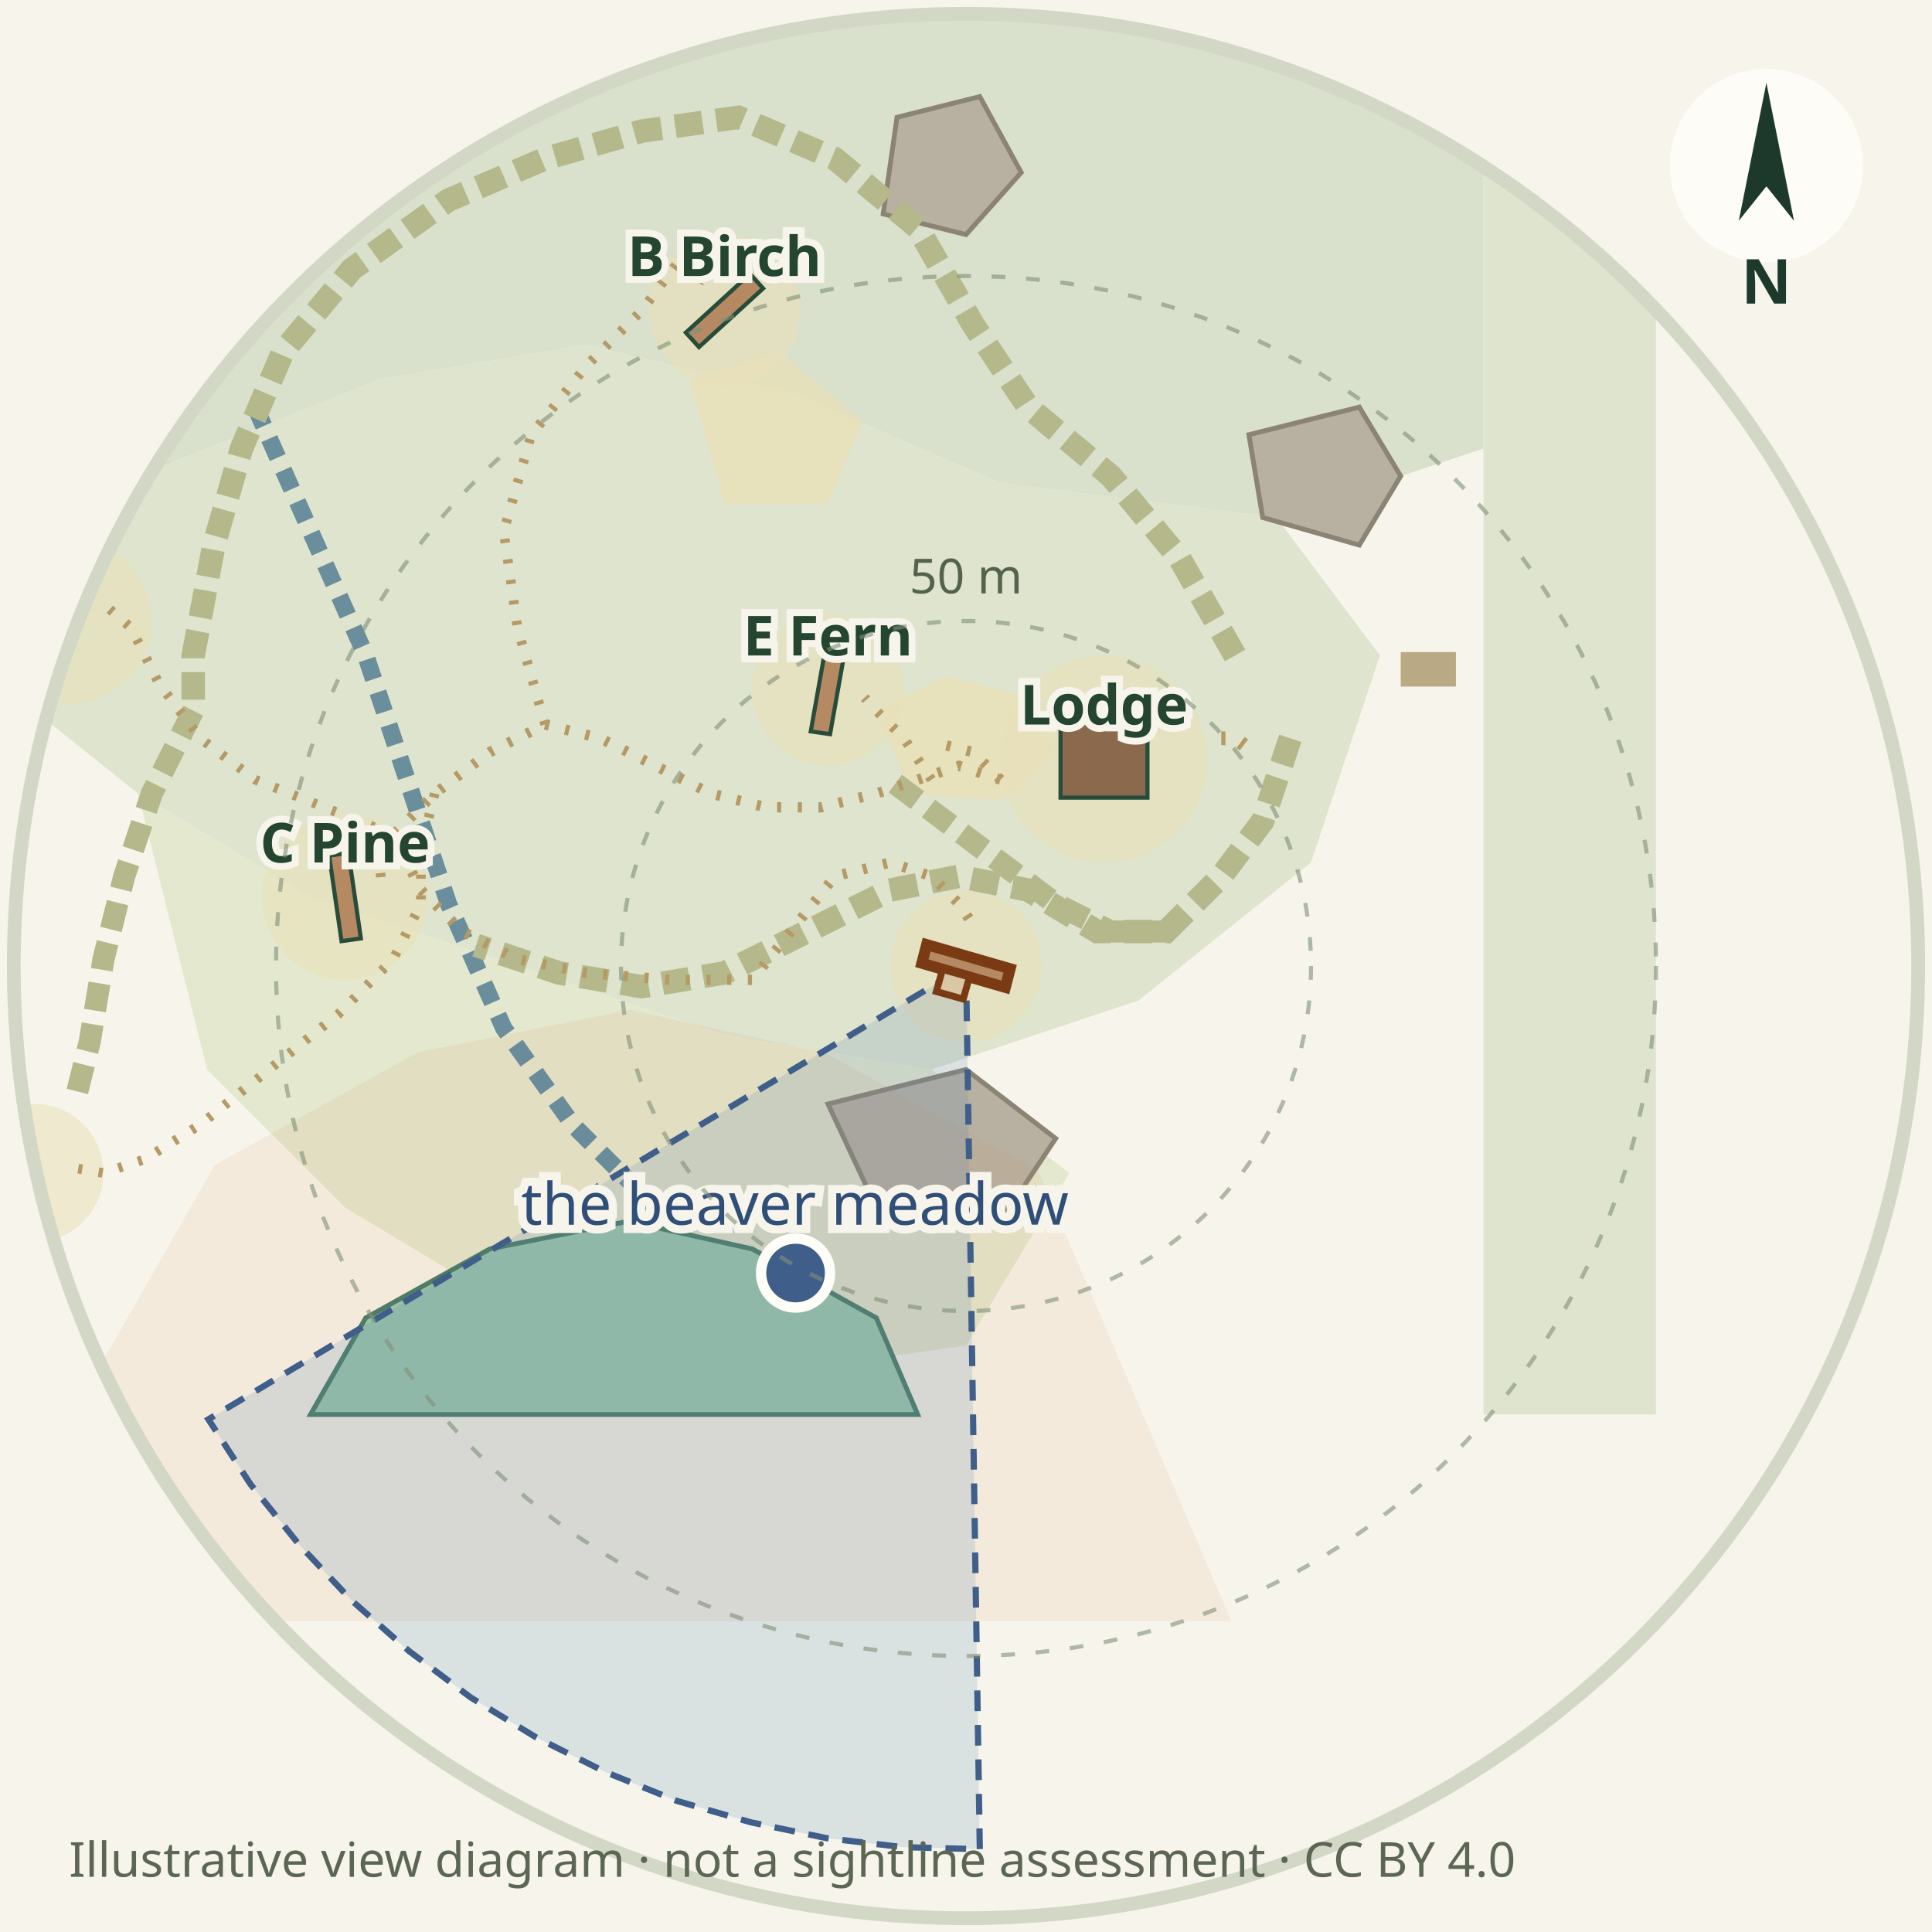
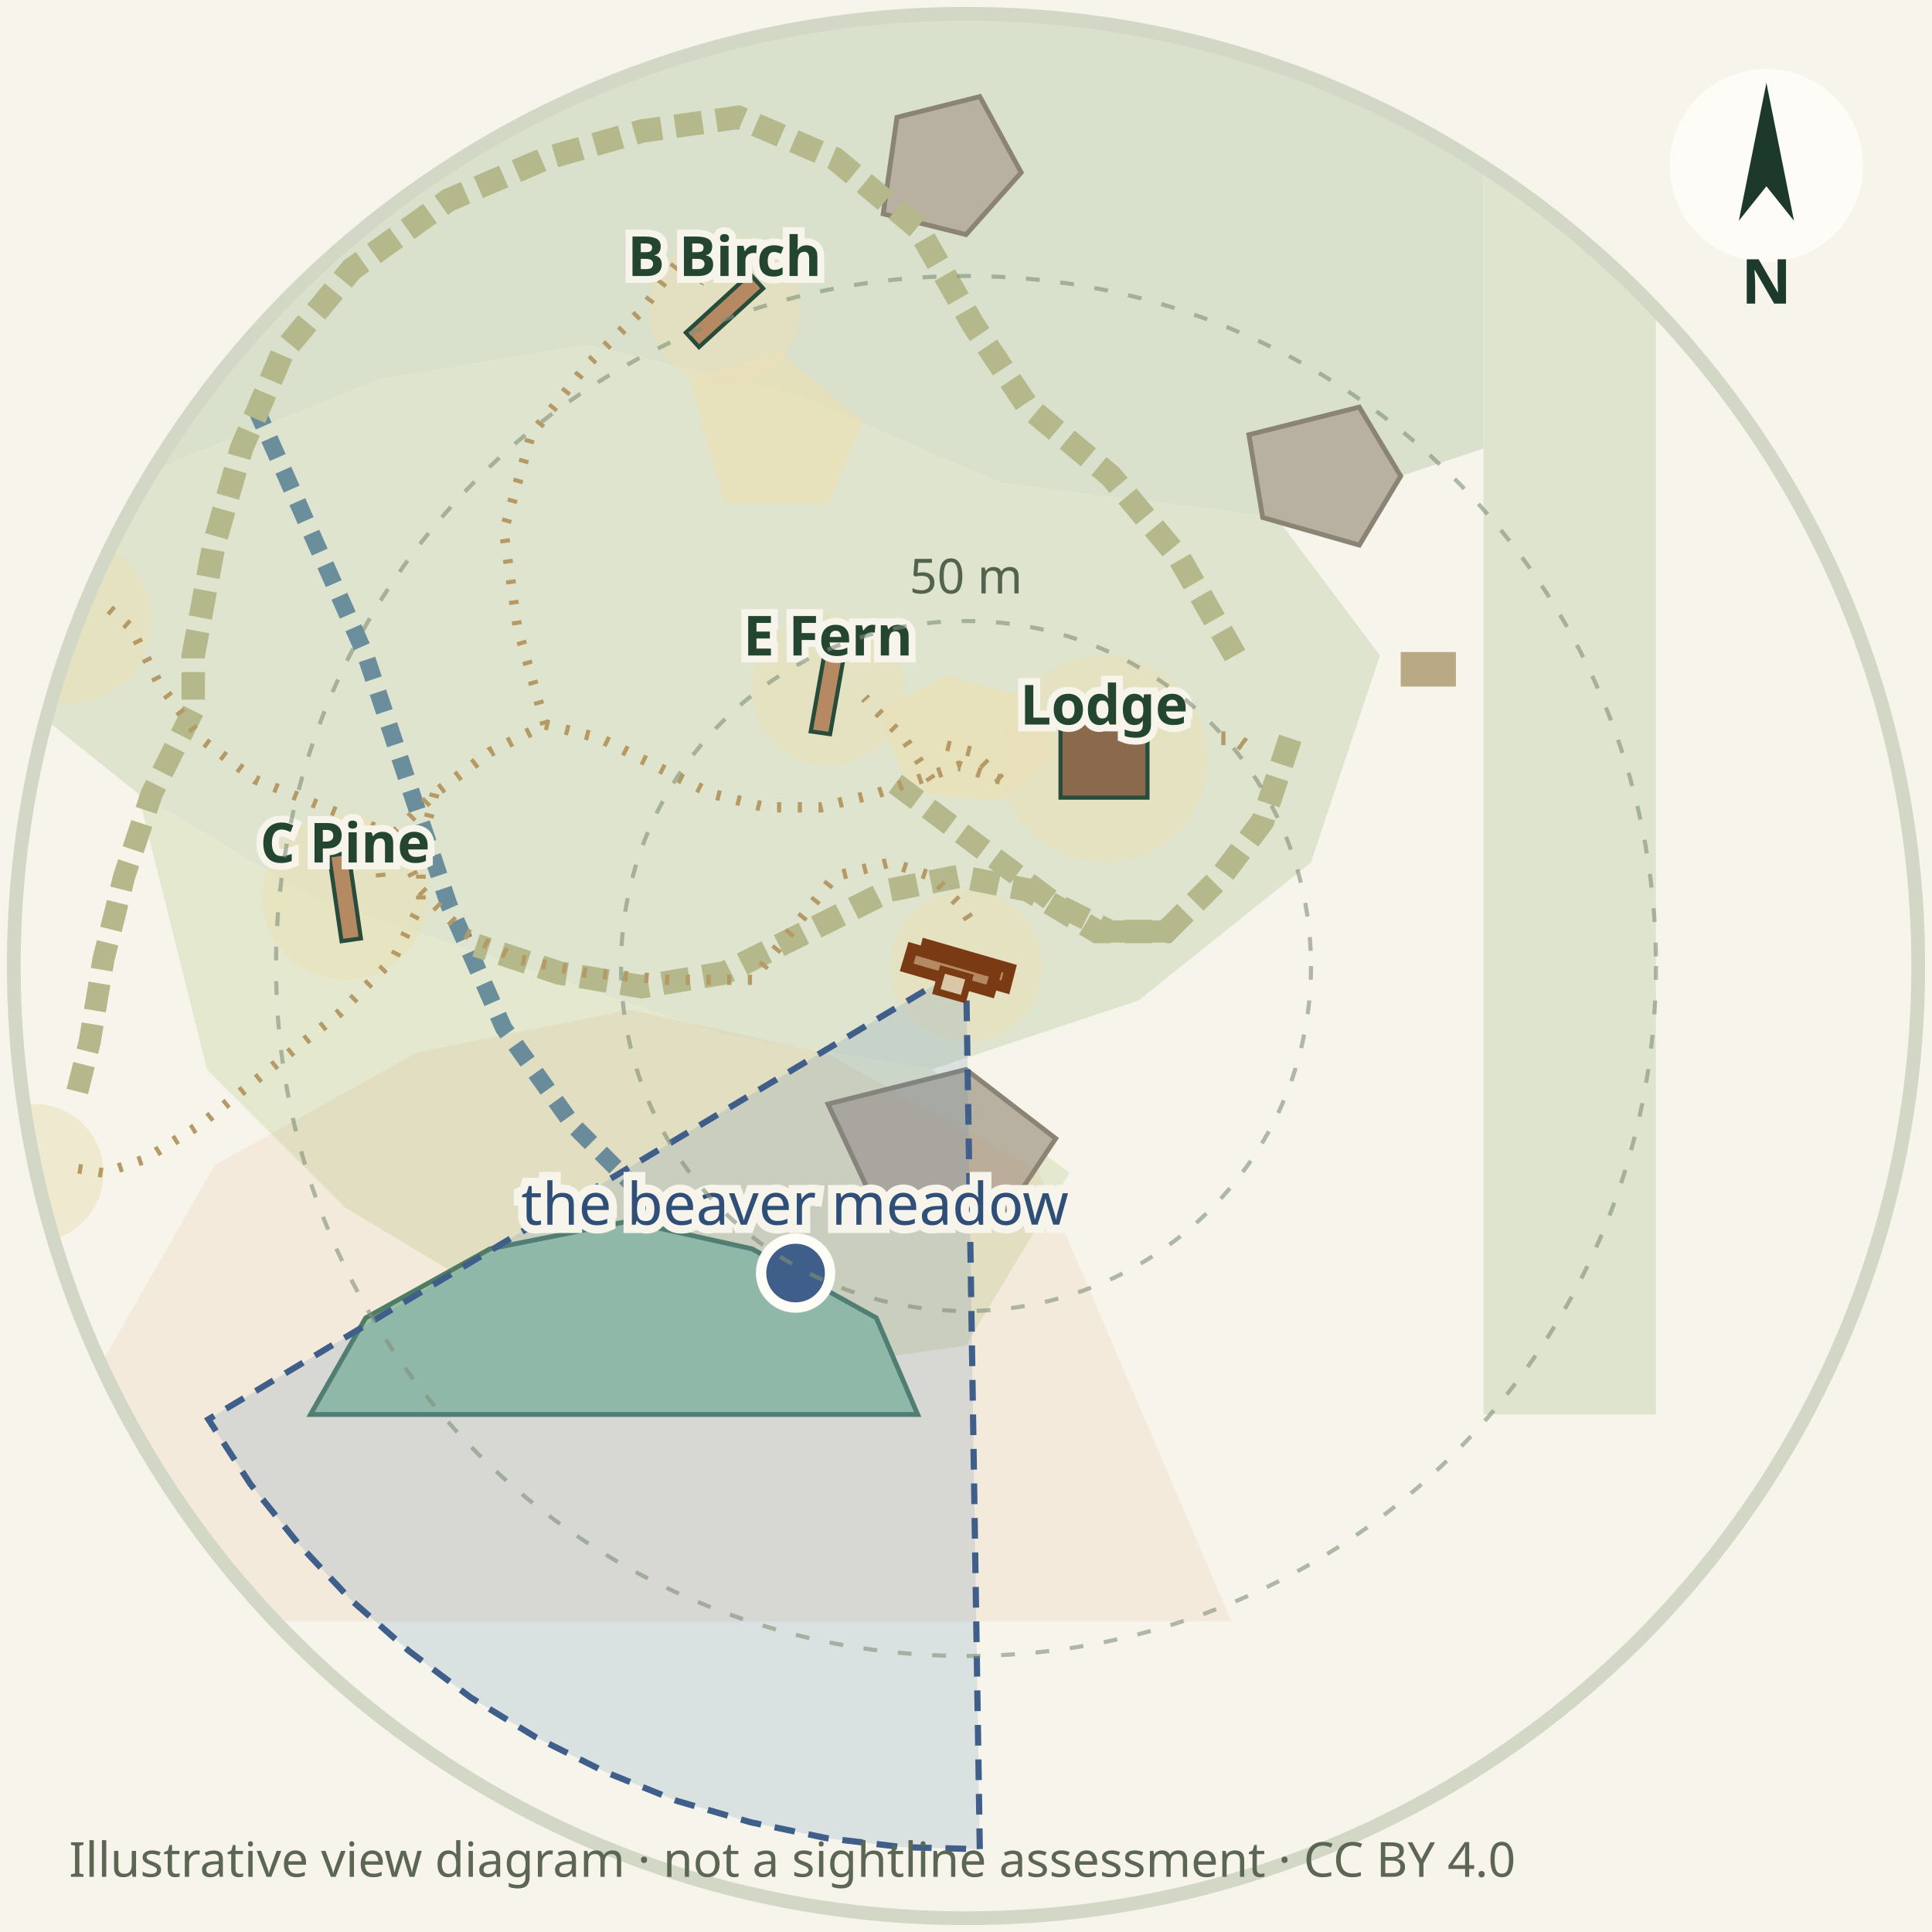
<svg xmlns="http://www.w3.org/2000/svg" viewBox="0 0 280 280" role="img" aria-labelledby="view-d-t view-d-d">
  <defs>
    <clipPath id="view-d-clip">
      <circle cx="140" cy="140" r="138" />
    </clipPath>
  </defs>
  <rect width="280" height="280" fill="#f7f5eb" />
  <g clip-path="url(#view-d-clip)">
    <path d="M-25 -5L215 -5L215 65L185 75L145 70L115 57L85 50L55 55L25 67L-5 75L-25 55Z" fill="#cfd9c0" fill-opacity="0.75" />
    <path d="M-25 55L25 67L55 55L85 50L115 57L145 70L185 75L200 95L190 125L165 145L135 155L105 150L75 140L45 130L20 115L-5 95Z" fill="#d7dfc4" fill-opacity="0.75" />
    <path d="M20 115L45 130L75 140L105 150L135 155L155 170L140 195L105 200L75 190L50 175L30 155Z" fill="#dde4c4" fill-opacity="0.75" />
    <path d="M-68 69L-60 79L-51 89L-47 101L-53 113L-63 123L-68 135L-61 147L-50 157L-45 169L-51 181L-60 191L-62 200L-55 205L-35 205L-30 155L-35 105L-40 75L-45 55L-57 49L-66 57Z" fill="#d7dfc4" fill-opacity="0.75" />
    <path d="M215 -5L240 -5L240 205L215 205Z" fill="#d7dfc4" fill-opacity="0.75" />
    <path d="M127 103L137 98L149 101L153 109L145 116L132 115Z" fill="#e8dfb8" fill-opacity="0.8" />
    <path d="M100 55L113 51L125 61L120 73L105 73Z" fill="#e8dfb8" fill-opacity="0.8" />
    <circle cx="10" cy="90" r="12" fill="#e8dfb8" fill-opacity="0.55" />
    <circle cx="105" cy="45" r="11" fill="#e8dfb8" fill-opacity="0.55" />
    <circle cx="50" cy="130" r="12" fill="#e8dfb8" fill-opacity="0.55" />
    <circle cx="140" cy="140" r="11" fill="#e8dfb8" fill-opacity="0.55" />
    <circle cx="120" cy="100" r="11" fill="#e8dfb8" fill-opacity="0.55" />
    <circle cx="5" cy="170" r="10" fill="#e8dfb8" fill-opacity="0.55" />
    <circle cx="160" cy="110" r="15" fill="#e8dfb8" fill-opacity="0.55" />
    <path d="M-15 30L5 23L23 31L17 43L-3 45L-17 39Z" fill="#b8b1a2" stroke="#8b8475" stroke-width="0.7" />
    <path d="M181 63L197 59L203 69L197 79L183 75Z" fill="#b8b1a2" stroke="#8b8475" stroke-width="0.7" />
    <path d="M120 160L140 155L153 165L145 177L127 175Z" fill="#b8b1a2" stroke="#8b8475" stroke-width="0.7" />
    <path d="M-43 115L-31 111L-25 121L-31 131L-41 127Z" fill="#b8b1a2" stroke="#8b8475" stroke-width="0.7" />
    <path d="M130 17L142 14L148 25L140 34L128 31Z" fill="#b8b1a2" stroke="#8b8475" stroke-width="0.7" />
    <path d="M-39 -5L-47 7L-54 15L-57 27L-51 37L-57 49L-66 57L-68 69L-60 79L-51 89L-47 101L-53 113L-63 123L-68 135L-61 147L-50 157L-45 169L-51 181L-60 191L-62 200L-55 205" fill="none" stroke="#c98b58" stroke-width="60" stroke-opacity="0.1" />
    <path d="M45 205L53 191L71 181L91 177L109 181L127 191L133 205Z" fill="none" stroke="#c98b58" stroke-width="60" stroke-opacity="0.1" />
    <path d="M37 59L45 77L53 95L59 113L65 131L73 149L83 163L95 175" fill="none" stroke="#4d7890" stroke-width="2.5" stroke-dasharray="3 2" stroke-opacity="0.8" />
    <path d="M17 55L5 67L-7 81L-17 95L-25 109L-31 121L-41 125L-49 127" fill="none" stroke="#4d7890" stroke-width="2" stroke-dasharray="3 2" stroke-opacity="0.8" />
    <path d="M-39 -5L-47 7L-54 15L-57 27L-51 37L-57 49L-66 57L-68 69L-60 79L-51 89L-47 101L-53 113L-63 123L-68 135L-61 147L-50 157L-45 169L-51 181L-60 191L-62 200L-55 205L-115 205L-115 -5Z" fill="#8ebdcc" />
    <path d="M45 205L53 191L71 181L91 177L109 181L127 191L133 205Z" fill="#9cc3a7" stroke="#4f7d64" stroke-width="0.7" />
    <path d="M211 97L203 97" fill="none" stroke="#b9a984" stroke-width="5" stroke-dasharray="" />
    <path d="M179 95L171 81L161 69L149 59L141 47L133 33L121 23L107 17L93 19L79 23L65 29L51 39L41 51L35 65L31 79L28 95L28 103" fill="none" stroke="#b4b88a" stroke-width="3.4" stroke-dasharray="4 2" />
    <path d="M28 103L22 115L18 127L15 139L13 151L11 159" fill="none" stroke="#b4b88a" stroke-width="3.2" stroke-dasharray="4 2" />
    <path d="M187 107L183 119L177 127L169 135L159 135L149 129L139 127L129 129L117 135L105 141L93 143L81 141L69 137" fill="none" stroke="#b4b88a" stroke-width="3.4" stroke-dasharray="4 2" />
    <path d="M169 135L161 135L153 131L145 125L137 119L129 113" fill="none" stroke="#b4b88a" stroke-width="3.2" stroke-dasharray="4 2" />
    <path d="M177 107L179 107L181 108.5" fill="none" stroke="#b59a66" stroke-width="2" stroke-dasharray="0.6 2.4" />
    <path d="M145 113L141 109L137 108" fill="none" stroke="#b59a66" stroke-width="1.5" stroke-dasharray="0.6 2.4" />
    <path d="M145 113L139 111L133 113L127 115L119 117L111 117L103 115L95 111L87 107L79 105L71 109L63 115L57 121" fill="none" stroke="#b59a66" stroke-width="1.5" stroke-dasharray="0.6 2.4" />
    <path d="M79 105L75 91L73 77L77 63L85 53L93 45L99 37L104 37L101.3 41" fill="none" stroke="#b59a66" stroke-width="1.4" stroke-dasharray="0.6 2.4" />
    <path d="M57 121L47 117L37 113L29 107L23 99L19 91L15 87.5" fill="none" stroke="#b59a66" stroke-width="1.4" stroke-dasharray="0.6 2.4" />
    <path d="M57 121L55 125L55.4 129.3" fill="none" stroke="#b59a66" stroke-width="1.4" stroke-dasharray="0.6 2.4" />
    <path d="M57 121L61 129L67 135L75 139L85 141L97 142L109 142L121 127L129 125L135 127L139 131L141.6 134.9" fill="none" stroke="#b59a66" stroke-width="1.5" stroke-dasharray="0.6 2.4" />
    <path d="M135 113L131 107L127 103L125.3 101.1" fill="none" stroke="#b59a66" stroke-width="1.4" stroke-dasharray="0.6 2.4" />
    <path d="M63 115L61 123L61 131L57 139L49 147L39 155L29 163L21 168L15 170L10.3 169.2" fill="none" stroke="#b59a66" stroke-width="1.4" stroke-dasharray="0.6 2.4" />
    <path d="M140 140L142 268L130.8 267.7L119.8 266.4L108.8 264.1L98.1 261L87.7 256.8L77.7 251.8L68.2 246L59.3 239.3L50.9 231.9L43.3 223.8L36.3 215.1L30.2 205.7Z" fill="#5b86b4" fill-opacity="0.18" stroke="#3f5f8a" stroke-width="0.9" stroke-dasharray="3 2" />
    <path d="M99.4 48.2L108.7 39.7L110.6 41.8L101.3 50.3Z" fill="#b58a62" stroke="#274c3b" stroke-width="0.6" />
    <text x="105" y="40" font-family="system-ui, sans-serif" font-size="8" font-weight="700" fill="#24452f" stroke="#f7f5eb" stroke-width="2" paint-order="stroke" text-anchor="middle">B Birch</text>
    <path d="M50.5 123.6L52.3 136L49.5 136.4L47.7 124Z" fill="#b58a62" stroke="#274c3b" stroke-width="0.6" />
    <text x="50" y="125" font-family="system-ui, sans-serif" font-size="8" font-weight="700" fill="#24452f" stroke="#f7f5eb" stroke-width="2" paint-order="stroke" text-anchor="middle">C Pine</text>
    <path d="M122.5 94L120.3 106.4L117.5 106L119.7 93.6Z" fill="#b58a62" stroke="#274c3b" stroke-width="0.6" />
    <text x="120" y="95" font-family="system-ui, sans-serif" font-size="8" font-weight="700" fill="#24452f" stroke="#f7f5eb" stroke-width="2" paint-order="stroke" text-anchor="middle">E Fern</text>
    <path d="M153.7 104.4L166.3 104.4L166.3 115.6L153.7 115.6Z" fill="#8a694d" stroke="#274c3b" stroke-width="0.6" />
    <text x="160" y="105" font-family="system-ui, sans-serif" font-size="8" font-weight="700" fill="#24452f" stroke="#f7f5eb" stroke-width="2" paint-order="stroke" text-anchor="middle">Lodge</text>
    <path d="M134.3 136.9L146.4 140.4L145.7 143.1L133.6 139.6Z" fill="#b58a62" stroke="#7a3b14" stroke-width="1.6" />
+     <path d="M132.2 137.5L144.3 141L143.5 143.7L131.4 140.2Z" fill="#b58a62" stroke="#7a3b14" stroke-width="1.6" />
    <path d="M136.6 140.5L140.5 141.6L139.6 144.8L135.7 143.7Z" fill="#d9c7a5" stroke="#7a3b14" stroke-width="1" />
    <circle cx="115.3" cy="184.5" r="5" fill="#3f5f8a" stroke="#fffdf7" stroke-width="1.5" />
    <text x="115.2" y="177.5" font-family="system-ui, sans-serif" font-size="8.5" fill="#2f4f78" stroke="#f7f5eb" stroke-width="2.4" paint-order="stroke" text-anchor="middle">the beaver meadow</text>
    <circle cx="140" cy="140" r="50" fill="none" stroke="#7f8f78" stroke-width="0.6" stroke-dasharray="2 3" stroke-opacity="0.6" />
    <circle cx="140" cy="140" r="100" fill="none" stroke="#7f8f78" stroke-width="0.6" stroke-dasharray="2 3" stroke-opacity="0.6" />
    <text x="140" y="86" text-anchor="middle" font-family="system-ui, sans-serif" font-size="7" fill="#53634d">50 m</text>
  </g>
  <circle cx="140" cy="140" r="138" fill="none" stroke="#d3d8c6" stroke-width="2" />
  <g aria-hidden="true">
    <circle cx="256" cy="24" r="14" fill="#fffdf7" fill-opacity="0.9" />
    <path d="M256 12l4 20l-4 -5l-4 5z" fill="#1d392c" />
    <text x="256" y="44" font-family="system-ui, sans-serif" font-size="9" font-weight="700" text-anchor="middle" fill="#1d392c">N</text>
  </g>
  <text x="10" y="272" font-family="system-ui, sans-serif" font-size="7" fill="#5c6655">Illustrative view diagram · not a sightline assessment · CC BY 4.0</text>
</svg>
